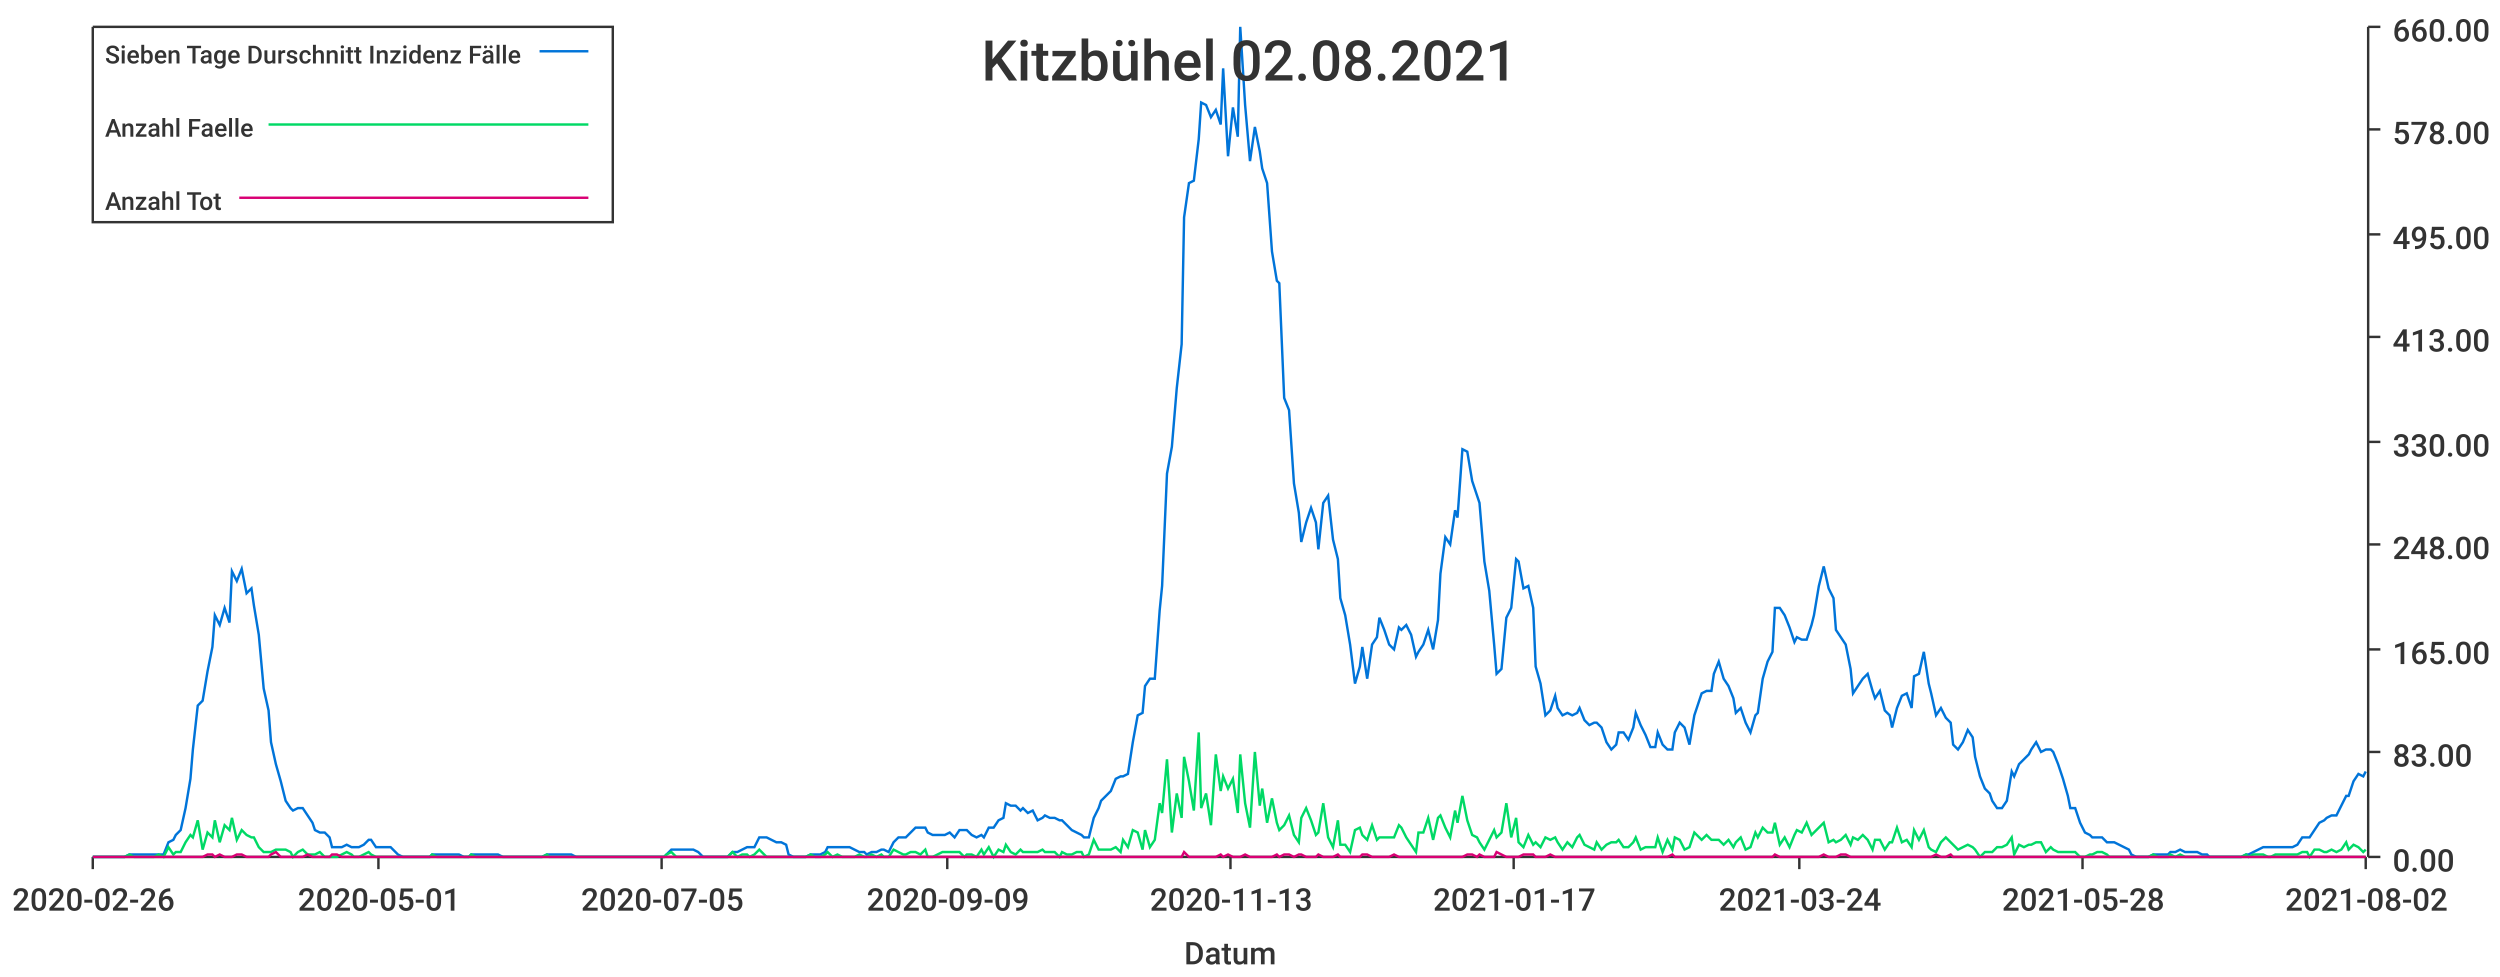
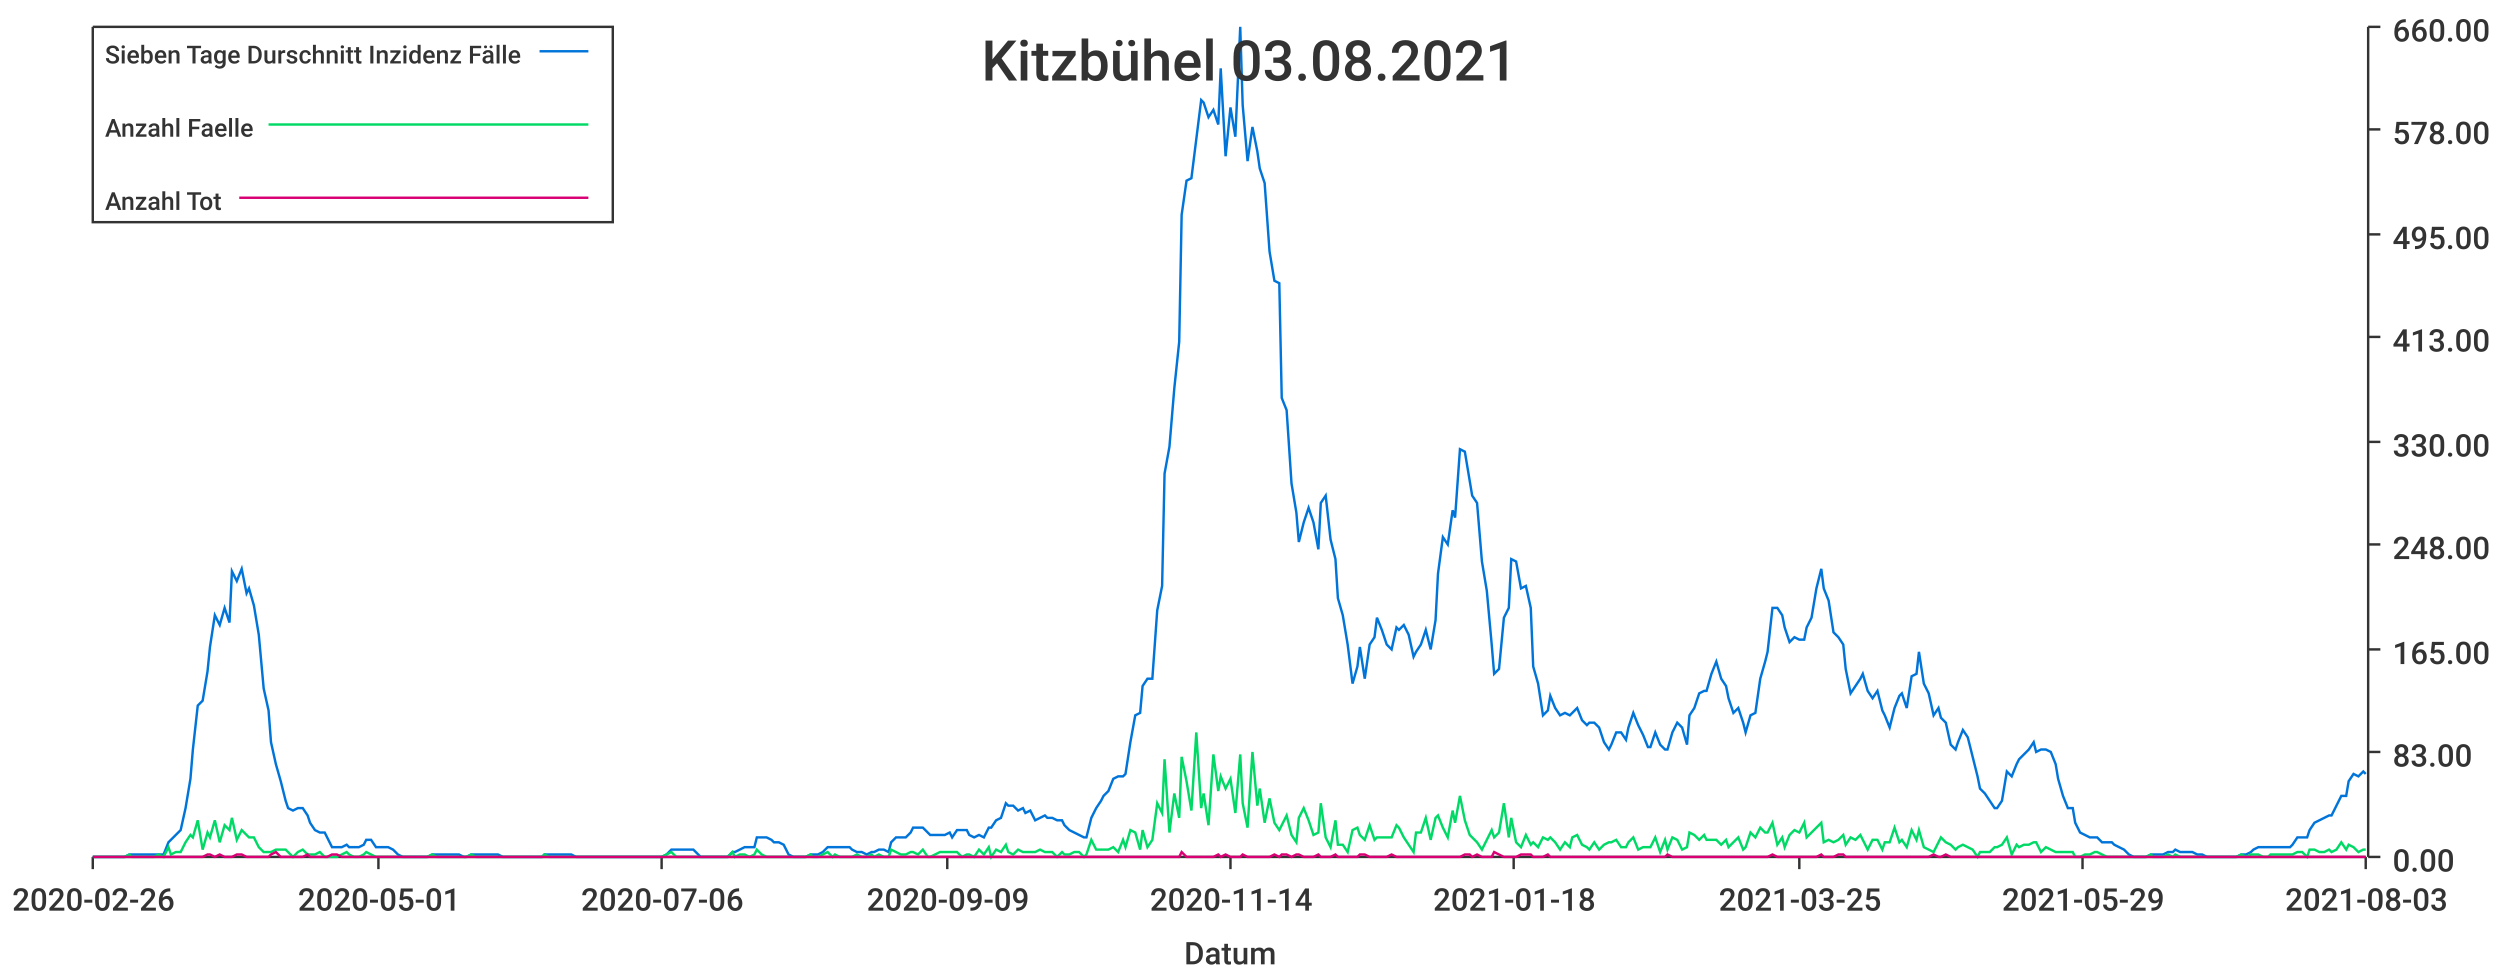
<svg xmlns="http://www.w3.org/2000/svg" width="1024" height="400">\n<path d="M 0 0 L 1024 0 L 1024 400 L 0 400 L 0 0" style="stroke-width:0;stroke:rgba(255,255,255,1.0);fill:rgba(255,255,255,1.0)" />
  <path d="M 38 11 L 969 11 L 969 351 L 38 351 L 38 11" style="stroke-width:0;stroke:rgba(255,255,255,1.0);fill:rgba(255,255,255,1.0)" />
  <path d="M 38 351 L 969 351" style="stroke-width:1;stroke:rgba(51,51,51,1.0);fill:none" />
  <path d="M 38 351 L 38 356" style="stroke-width:1;stroke:rgba(51,51,51,1.0);fill:none" />
  <text x="5" y="373" style="stroke-width:0;stroke:none;fill:rgba(51,51,51,1.0);font-size:12.8px;font-family:'Roboto Medium',sans-serif">2020-02-26</text>
  <path d="M 155 351 L 155 356" style="stroke-width:1;stroke:rgba(51,51,51,1.0);fill:none" />
  <text x="122" y="373" style="stroke-width:0;stroke:none;fill:rgba(51,51,51,1.0);font-size:12.8px;font-family:'Roboto Medium',sans-serif">2020-05-01</text>
  <path d="M 271 351 L 271 356" style="stroke-width:1;stroke:rgba(51,51,51,1.0);fill:none" />
-   <text x="238" y="373" style="stroke-width:0;stroke:none;fill:rgba(51,51,51,1.0);font-size:12.8px;font-family:'Roboto Medium',sans-serif">2020-07-05</text>
+   <text x="238" y="373" style="stroke-width:0;stroke:none;fill:rgba(51,51,51,1.0);font-size:12.8px;font-family:'Roboto Medium',sans-serif">2020-07-06</text>
  <path d="M 388 351 L 388 356" style="stroke-width:1;stroke:rgba(51,51,51,1.0);fill:none" />
  <text x="355" y="373" style="stroke-width:0;stroke:none;fill:rgba(51,51,51,1.0);font-size:12.8px;font-family:'Roboto Medium',sans-serif">2020-09-09</text>
  <path d="M 504 351 L 504 356" style="stroke-width:1;stroke:rgba(51,51,51,1.0);fill:none" />
-   <text x="471" y="373" style="stroke-width:0;stroke:none;fill:rgba(51,51,51,1.0);font-size:12.8px;font-family:'Roboto Medium',sans-serif">2020-11-13</text>
+   <text x="471" y="373" style="stroke-width:0;stroke:none;fill:rgba(51,51,51,1.0);font-size:12.8px;font-family:'Roboto Medium',sans-serif">2020-11-14</text>
  <path d="M 620 351 L 620 356" style="stroke-width:1;stroke:rgba(51,51,51,1.0);fill:none" />
-   <text x="587" y="373" style="stroke-width:0;stroke:none;fill:rgba(51,51,51,1.0);font-size:12.8px;font-family:'Roboto Medium',sans-serif">2021-01-17</text>
+   <text x="587" y="373" style="stroke-width:0;stroke:none;fill:rgba(51,51,51,1.0);font-size:12.8px;font-family:'Roboto Medium',sans-serif">2021-01-18</text>
  <path d="M 737 351 L 737 356" style="stroke-width:1;stroke:rgba(51,51,51,1.0);fill:none" />
-   <text x="704" y="373" style="stroke-width:0;stroke:none;fill:rgba(51,51,51,1.0);font-size:12.8px;font-family:'Roboto Medium',sans-serif">2021-03-24</text>
+   <text x="704" y="373" style="stroke-width:0;stroke:none;fill:rgba(51,51,51,1.0);font-size:12.8px;font-family:'Roboto Medium',sans-serif">2021-03-25</text>
  <path d="M 853 351 L 853 356" style="stroke-width:1;stroke:rgba(51,51,51,1.0);fill:none" />
-   <text x="820" y="373" style="stroke-width:0;stroke:none;fill:rgba(51,51,51,1.0);font-size:12.8px;font-family:'Roboto Medium',sans-serif">2021-05-28</text>
+   <text x="820" y="373" style="stroke-width:0;stroke:none;fill:rgba(51,51,51,1.0);font-size:12.8px;font-family:'Roboto Medium',sans-serif">2021-05-29</text>
  <path d="M 969 351 L 969 356" style="stroke-width:1;stroke:rgba(51,51,51,1.0);fill:none" />
-   <text x="936" y="373" style="stroke-width:0;stroke:none;fill:rgba(51,51,51,1.0);font-size:12.8px;font-family:'Roboto Medium',sans-serif">2021-08-02</text>
+   <text x="936" y="373" style="stroke-width:0;stroke:none;fill:rgba(51,51,51,1.0);font-size:12.8px;font-family:'Roboto Medium',sans-serif">2021-08-03</text>
  <text x="485" y="395" style="stroke-width:0;stroke:none;fill:rgba(51,51,51,1.0);font-size:12.8px;font-family:'Roboto Medium',sans-serif">Datum</text>
  <path d="M 970 351 L 970 11" style="stroke-width:1;stroke:rgba(51,51,51,1.0);fill:none" />
  <path d="M 970 351 L 975 351" style="stroke-width:1;stroke:rgba(51,51,51,1.0);fill:none" />
  <text x="980" y="357" style="stroke-width:0;stroke:none;fill:rgba(51,51,51,1.0);font-size:12.8px;font-family:'Roboto Medium',sans-serif">0.00</text>
  <path d="M 970 308 L 975 308" style="stroke-width:1;stroke:rgba(51,51,51,1.0);fill:none" />
  <text x="980" y="314" style="stroke-width:0;stroke:none;fill:rgba(51,51,51,1.0);font-size:12.8px;font-family:'Roboto Medium',sans-serif">83.00</text>
  <path d="M 970 266 L 975 266" style="stroke-width:1;stroke:rgba(51,51,51,1.0);fill:none" />
  <text x="980" y="272" style="stroke-width:0;stroke:none;fill:rgba(51,51,51,1.0);font-size:12.8px;font-family:'Roboto Medium',sans-serif">165.00</text>
  <path d="M 970 223 L 975 223" style="stroke-width:1;stroke:rgba(51,51,51,1.0);fill:none" />
  <text x="980" y="229" style="stroke-width:0;stroke:none;fill:rgba(51,51,51,1.0);font-size:12.8px;font-family:'Roboto Medium',sans-serif">248.00</text>
  <path d="M 970 181 L 975 181" style="stroke-width:1;stroke:rgba(51,51,51,1.0);fill:none" />
  <text x="980" y="187" style="stroke-width:0;stroke:none;fill:rgba(51,51,51,1.0);font-size:12.8px;font-family:'Roboto Medium',sans-serif">330.00</text>
  <path d="M 970 138 L 975 138" style="stroke-width:1;stroke:rgba(51,51,51,1.0);fill:none" />
  <text x="980" y="144" style="stroke-width:0;stroke:none;fill:rgba(51,51,51,1.0);font-size:12.8px;font-family:'Roboto Medium',sans-serif">413.00</text>
  <path d="M 970 96 L 975 96" style="stroke-width:1;stroke:rgba(51,51,51,1.0);fill:none" />
  <text x="980" y="102" style="stroke-width:0;stroke:none;fill:rgba(51,51,51,1.0);font-size:12.8px;font-family:'Roboto Medium',sans-serif">495.00</text>
  <path d="M 970 53 L 975 53" style="stroke-width:1;stroke:rgba(51,51,51,1.0);fill:none" />
  <text x="980" y="59" style="stroke-width:0;stroke:none;fill:rgba(51,51,51,1.0);font-size:12.8px;font-family:'Roboto Medium',sans-serif">578.00</text>
  <path d="M 970 11 L 975 11" style="stroke-width:1;stroke:rgba(51,51,51,1.0);fill:none" />
  <text x="980" y="17" style="stroke-width:0;stroke:none;fill:rgba(51,51,51,1.0);font-size:12.8px;font-family:'Roboto Medium',sans-serif">660.00</text>
-   <path d="M 38 351 L 40 351 L 42 351 L 44 351 L 46 351 L 47 351 L 49 351 L 51 351 L 53 350 L 55 350 L 56 350 L 58 350 L 60 350 L 62 350 L 63 350 L 65 350 L 67 350 L 69 345 L 71 344 L 72 342 L 74 340 L 76 331 L 78 319 L 79 307 L 81 289 L 83 287 L 85 275 L 87 265 L 88 252 L 90 256 L 92 249 L 94 255 L 95 234 L 97 238 L 99 233 L 101 243 L 103 241 L 104 248 L 106 260 L 108 282 L 110 291 L 111 304 L 113 313 L 115 320 L 117 328 L 119 331 L 120 332 L 122 331 L 124 331 L 126 334 L 128 337 L 129 340 L 131 341 L 133 341 L 135 343 L 136 347 L 138 347 L 140 347 L 142 346 L 144 347 L 145 347 L 147 347 L 149 346 L 151 344 L 152 344 L 154 347 L 156 347 L 158 347 L 160 347 L 161 348 L 163 350 L 165 351 L 167 351 L 168 351 L 170 351 L 172 351 L 174 351 L 176 351 L 177 350 L 179 350 L 181 350 L 183 350 L 184 350 L 186 350 L 188 350 L 190 351 L 192 351 L 193 350 L 195 350 L 197 350 L 199 350 L 200 350 L 202 350 L 204 350 L 206 351 L 208 351 L 209 351 L 211 351 L 213 351 L 215 351 L 217 351 L 218 351 L 220 351 L 222 351 L 224 350 L 225 350 L 227 350 L 229 350 L 231 350 L 233 350 L 234 350 L 236 351 L 238 351 L 240 351 L 241 351 L 243 351 L 245 351 L 247 351 L 249 351 L 250 351 L 252 351 L 254 351 L 256 351 L 257 351 L 259 351 L 261 351 L 263 351 L 265 351 L 266 351 L 268 351 L 270 351 L 272 351 L 273 350 L 275 348 L 277 348 L 279 348 L 281 348 L 282 348 L 284 348 L 286 349 L 288 351 L 289 351 L 291 351 L 293 351 L 295 351 L 297 351 L 298 351 L 300 349 L 302 349 L 304 348 L 306 347 L 307 347 L 309 347 L 311 343 L 313 343 L 314 343 L 316 344 L 318 345 L 320 345 L 322 346 L 323 350 L 325 351 L 327 351 L 329 351 L 330 351 L 332 350 L 334 350 L 336 350 L 338 349 L 339 347 L 341 347 L 343 347 L 345 347 L 346 347 L 348 347 L 350 348 L 352 349 L 354 349 L 355 350 L 357 349 L 359 349 L 361 348 L 362 348 L 364 349 L 366 345 L 368 343 L 370 343 L 371 343 L 373 341 L 375 339 L 377 339 L 379 339 L 380 341 L 382 342 L 384 342 L 386 342 L 387 342 L 389 341 L 391 343 L 393 340 L 395 340 L 396 340 L 398 342 L 400 343 L 402 342 L 403 343 L 405 339 L 407 339 L 409 336 L 411 335 L 412 329 L 414 330 L 416 330 L 418 332 L 419 331 L 421 333 L 423 332 L 425 336 L 427 335 L 428 334 L 430 335 L 432 335 L 434 336 L 435 336 L 437 338 L 439 340 L 441 341 L 443 342 L 444 343 L 446 343 L 448 335 L 450 331 L 451 328 L 453 326 L 455 324 L 457 319 L 459 318 L 460 318 L 462 317 L 464 304 L 466 293 L 468 292 L 469 281 L 471 278 L 473 278 L 475 250 L 476 240 L 478 194 L 480 183 L 482 159 L 484 141 L 485 89 L 487 75 L 489 74 L 491 57 L 492 42 L 494 43 L 496 48 L 498 45 L 500 51 L 501 28 L 503 64 L 505 44 L 507 56 L 508 11 L 510 43 L 512 66 L 514 52 L 516 62 L 517 69 L 519 75 L 521 103 L 523 115 L 524 116 L 526 163 L 528 168 L 530 198 L 532 210 L 533 222 L 535 214 L 537 208 L 539 214 L 540 225 L 542 206 L 544 203 L 546 221 L 548 229 L 549 245 L 551 252 L 553 264 L 555 280 L 557 273 L 558 265 L 560 278 L 562 264 L 564 261 L 565 253 L 567 258 L 569 264 L 571 266 L 573 257 L 574 258 L 576 256 L 578 260 L 580 269 L 581 267 L 583 264 L 585 258 L 587 266 L 589 254 L 590 235 L 592 220 L 594 223 L 596 209 L 597 212 L 599 184 L 601 185 L 603 197 L 605 203 L 606 206 L 608 230 L 610 242 L 612 264 L 613 276 L 615 274 L 617 253 L 619 249 L 621 229 L 622 230 L 624 241 L 626 240 L 628 249 L 629 273 L 631 280 L 633 293 L 635 291 L 637 285 L 638 290 L 640 293 L 642 292 L 644 293 L 646 292 L 647 290 L 649 295 L 651 297 L 653 296 L 654 296 L 656 298 L 658 304 L 660 307 L 662 305 L 663 300 L 665 300 L 667 303 L 669 298 L 670 292 L 672 297 L 674 301 L 676 306 L 678 306 L 679 300 L 681 305 L 683 307 L 685 307 L 686 300 L 688 296 L 690 298 L 692 305 L 694 293 L 695 290 L 697 284 L 699 283 L 701 283 L 702 276 L 704 271 L 706 278 L 708 281 L 710 286 L 711 292 L 713 290 L 715 296 L 717 300 L 719 293 L 720 292 L 722 278 L 724 271 L 726 267 L 727 249 L 729 249 L 731 252 L 733 257 L 735 263 L 736 261 L 738 262 L 740 262 L 742 256 L 743 252 L 745 240 L 747 232 L 749 241 L 751 245 L 752 258 L 754 261 L 756 264 L 758 274 L 759 284 L 761 281 L 763 278 L 765 276 L 767 283 L 768 286 L 770 283 L 772 291 L 774 293 L 775 298 L 777 290 L 779 285 L 781 284 L 783 290 L 784 277 L 786 276 L 788 267 L 790 280 L 791 284 L 793 293 L 795 290 L 797 294 L 799 296 L 800 305 L 802 307 L 804 304 L 806 299 L 808 302 L 809 310 L 811 318 L 813 323 L 815 325 L 816 328 L 818 331 L 820 331 L 822 328 L 824 316 L 825 318 L 827 313 L 829 311 L 831 309 L 832 307 L 834 304 L 836 308 L 838 307 L 840 307 L 841 308 L 843 313 L 845 319 L 847 326 L 848 331 L 850 331 L 852 337 L 854 341 L 856 342 L 857 343 L 859 343 L 861 343 L 863 345 L 864 345 L 866 345 L 868 346 L 870 347 L 872 348 L 873 350 L 875 351 L 877 351 L 879 351 L 880 351 L 882 350 L 884 350 L 886 350 L 888 350 L 889 349 L 891 349 L 893 348 L 895 349 L 897 349 L 898 349 L 900 349 L 902 350 L 904 350 L 905 351 L 907 351 L 909 351 L 911 351 L 913 351 L 914 351 L 916 351 L 918 351 L 920 350 L 921 350 L 923 349 L 925 348 L 927 347 L 929 347 L 930 347 L 932 347 L 934 347 L 936 347 L 937 347 L 939 347 L 941 346 L 943 343 L 945 343 L 946 343 L 948 340 L 950 337 L 952 336 L 953 335 L 955 334 L 957 334 L 959 330 L 961 326 L 962 326 L 964 320 L 966 317 L 968 318 L 969 316" style="stroke-width:1;stroke:rgba(0,116,217,1.0);fill:none" />
-   <path d="M 38 351 L 40 351 L 42 351 L 44 351 L 46 351 L 47 351 L 49 351 L 51 351 L 53 350 L 55 351 L 56 351 L 58 351 L 60 351 L 62 351 L 63 351 L 65 350 L 67 351 L 69 347 L 71 350 L 72 349 L 74 349 L 76 345 L 78 342 L 79 343 L 81 336 L 83 348 L 85 341 L 87 343 L 88 336 L 90 345 L 92 338 L 94 340 L 95 335 L 97 344 L 99 340 L 101 342 L 103 343 L 104 343 L 106 347 L 108 349 L 110 349 L 111 349 L 113 348 L 115 348 L 117 348 L 119 349 L 120 351 L 122 349 L 124 348 L 126 350 L 128 350 L 129 350 L 131 349 L 133 351 L 135 351 L 136 351 L 138 351 L 140 350 L 142 349 L 144 350 L 145 351 L 147 351 L 149 350 L 151 349 L 152 350 L 154 351 L 156 351 L 158 351 L 160 351 L 161 351 L 163 351 L 165 351 L 167 351 L 168 351 L 170 351 L 172 351 L 174 351 L 176 351 L 177 350 L 179 351 L 181 351 L 183 351 L 184 351 L 186 351 L 188 351 L 190 351 L 192 351 L 193 350 L 195 351 L 197 351 L 199 351 L 200 351 L 202 351 L 204 351 L 206 351 L 208 351 L 209 351 L 211 351 L 213 351 L 215 351 L 217 351 L 218 351 L 220 351 L 222 351 L 224 350 L 225 351 L 227 351 L 229 351 L 231 351 L 233 351 L 234 351 L 236 351 L 238 351 L 240 351 L 241 351 L 243 351 L 245 351 L 247 351 L 249 351 L 250 351 L 252 351 L 254 351 L 256 351 L 257 351 L 259 351 L 261 351 L 263 351 L 265 351 L 266 351 L 268 351 L 270 351 L 272 351 L 273 350 L 275 349 L 277 351 L 279 351 L 281 351 L 282 351 L 284 351 L 286 351 L 288 351 L 289 351 L 291 351 L 293 351 L 295 351 L 297 351 L 298 351 L 300 349 L 302 351 L 304 350 L 306 350 L 307 351 L 309 350 L 311 348 L 313 350 L 314 351 L 316 351 L 318 351 L 320 351 L 322 351 L 323 351 L 325 351 L 327 351 L 329 351 L 330 351 L 332 350 L 334 351 L 336 351 L 338 350 L 339 349 L 341 351 L 343 350 L 345 351 L 346 351 L 348 351 L 350 351 L 352 350 L 354 351 L 355 351 L 357 350 L 359 351 L 361 350 L 362 351 L 364 351 L 366 348 L 368 349 L 370 350 L 371 350 L 373 349 L 375 349 L 377 350 L 379 348 L 380 351 L 382 351 L 384 350 L 386 349 L 387 349 L 389 349 L 391 349 L 393 349 L 395 351 L 396 350 L 398 350 L 400 351 L 402 348 L 403 350 L 405 347 L 407 351 L 409 348 L 411 349 L 412 346 L 414 349 L 416 350 L 418 348 L 419 349 L 421 349 L 423 349 L 425 349 L 427 348 L 428 349 L 430 349 L 432 349 L 434 351 L 435 349 L 437 350 L 439 350 L 441 349 L 443 349 L 444 351 L 446 350 L 448 344 L 450 348 L 451 348 L 453 348 L 455 348 L 457 347 L 459 349 L 460 344 L 462 347 L 464 340 L 466 341 L 468 348 L 469 340 L 471 347 L 473 344 L 475 329 L 476 333 L 478 311 L 480 341 L 482 325 L 484 335 L 485 310 L 487 320 L 489 332 L 491 300 L 492 331 L 494 325 L 496 338 L 498 309 L 500 324 L 501 318 L 503 323 L 505 319 L 507 333 L 508 309 L 510 329 L 512 339 L 514 308 L 516 330 L 517 323 L 519 337 L 521 327 L 523 337 L 524 340 L 526 338 L 528 334 L 530 342 L 532 345 L 533 335 L 535 331 L 537 336 L 539 342 L 540 341 L 542 329 L 544 343 L 546 347 L 548 336 L 549 346 L 551 346 L 553 349 L 555 340 L 557 339 L 558 342 L 560 344 L 562 338 L 564 344 L 565 343 L 567 343 L 569 343 L 571 343 L 573 338 L 574 339 L 576 343 L 578 346 L 580 349 L 581 341 L 583 341 L 585 335 L 587 344 L 589 335 L 590 334 L 592 339 L 594 343 L 596 332 L 597 337 L 599 326 L 601 336 L 603 342 L 605 343 L 606 345 L 608 348 L 610 344 L 612 340 L 613 343 L 615 341 L 617 329 L 619 343 L 621 335 L 622 345 L 624 347 L 626 342 L 628 346 L 629 345 L 631 347 L 633 343 L 635 344 L 637 343 L 638 345 L 640 348 L 642 345 L 644 347 L 646 343 L 647 342 L 649 346 L 651 347 L 653 348 L 654 345 L 656 348 L 658 346 L 660 345 L 662 345 L 663 344 L 665 347 L 667 347 L 669 345 L 670 343 L 672 348 L 674 347 L 676 347 L 678 347 L 679 343 L 681 349 L 683 344 L 685 348 L 686 343 L 688 344 L 690 348 L 692 347 L 694 341 L 695 342 L 697 344 L 699 342 L 701 344 L 702 344 L 704 344 L 706 346 L 708 344 L 710 347 L 711 345 L 713 343 L 715 348 L 717 347 L 719 341 L 720 343 L 722 339 L 724 341 L 726 341 L 727 337 L 729 346 L 731 343 L 733 347 L 735 342 L 736 340 L 738 341 L 740 337 L 742 342 L 743 341 L 745 339 L 747 337 L 749 345 L 751 344 L 752 345 L 754 344 L 756 342 L 758 346 L 759 343 L 761 344 L 763 342 L 765 344 L 767 348 L 768 344 L 770 344 L 772 348 L 774 345 L 775 345 L 777 339 L 779 345 L 781 344 L 783 347 L 784 340 L 786 344 L 788 340 L 790 347 L 791 348 L 793 349 L 795 345 L 797 343 L 799 345 L 800 346 L 802 348 L 804 347 L 806 346 L 808 347 L 809 348 L 811 351 L 813 349 L 815 349 L 816 349 L 818 347 L 820 347 L 822 346 L 824 343 L 825 350 L 827 346 L 829 347 L 831 346 L 832 346 L 834 345 L 836 345 L 838 349 L 840 347 L 841 348 L 843 349 L 845 349 L 847 349 L 848 349 L 850 349 L 852 351 L 854 351 L 856 350 L 857 350 L 859 349 L 861 349 L 863 350 L 864 351 L 866 351 L 868 351 L 870 351 L 872 351 L 873 351 L 875 351 L 877 351 L 879 351 L 880 351 L 882 350 L 884 351 L 886 351 L 888 351 L 889 350 L 891 351 L 893 350 L 895 351 L 897 351 L 898 351 L 900 351 L 902 351 L 904 351 L 905 351 L 907 351 L 909 351 L 911 351 L 913 351 L 914 351 L 916 351 L 918 351 L 920 350 L 921 351 L 923 350 L 925 350 L 927 350 L 929 351 L 930 351 L 932 350 L 934 350 L 936 350 L 937 350 L 939 350 L 941 350 L 943 349 L 945 349 L 946 351 L 948 348 L 950 348 L 952 349 L 953 349 L 955 348 L 957 349 L 959 348 L 961 345 L 962 348 L 964 346 L 966 347 L 968 349 L 969 348" style="stroke-width:1;stroke:rgba(0,217,101,1.0);fill:none" />
-   <path d="M 38 351 L 40 351 L 42 351 L 44 351 L 46 351 L 47 351 L 49 351 L 51 351 L 53 351 L 55 351 L 56 351 L 58 351 L 60 351 L 62 351 L 63 351 L 65 351 L 67 351 L 69 351 L 71 351 L 72 351 L 74 351 L 76 351 L 78 351 L 79 351 L 81 351 L 83 351 L 85 350 L 87 350 L 88 351 L 90 350 L 92 351 L 94 351 L 95 351 L 97 350 L 99 350 L 101 351 L 103 351 L 104 351 L 106 351 L 108 351 L 110 351 L 111 350 L 113 349 L 115 351 L 117 351 L 119 351 L 120 351 L 122 351 L 124 351 L 126 350 L 128 351 L 129 351 L 131 351 L 133 351 L 135 351 L 136 350 L 138 350 L 140 351 L 142 351 L 144 351 L 145 351 L 147 351 L 149 351 L 151 351 L 152 351 L 154 351 L 156 351 L 158 351 L 160 351 L 161 351 L 163 351 L 165 351 L 167 351 L 168 351 L 170 351 L 172 351 L 174 351 L 176 351 L 177 351 L 179 351 L 181 351 L 183 351 L 184 351 L 186 351 L 188 351 L 190 351 L 192 351 L 193 351 L 195 351 L 197 351 L 199 351 L 200 351 L 202 351 L 204 351 L 206 351 L 208 351 L 209 351 L 211 351 L 213 351 L 215 351 L 217 351 L 218 351 L 220 351 L 222 351 L 224 351 L 225 351 L 227 351 L 229 351 L 231 351 L 233 351 L 234 351 L 236 351 L 238 351 L 240 351 L 241 351 L 243 351 L 245 351 L 247 351 L 249 351 L 250 351 L 252 351 L 254 351 L 256 351 L 257 351 L 259 351 L 261 351 L 263 351 L 265 351 L 266 351 L 268 351 L 270 351 L 272 351 L 273 351 L 275 351 L 277 351 L 279 351 L 281 351 L 282 351 L 284 351 L 286 351 L 288 351 L 289 351 L 291 351 L 293 351 L 295 351 L 297 351 L 298 351 L 300 351 L 302 351 L 304 351 L 306 351 L 307 351 L 309 351 L 311 351 L 313 351 L 314 351 L 316 351 L 318 351 L 320 351 L 322 351 L 323 351 L 325 351 L 327 351 L 329 351 L 330 351 L 332 351 L 334 351 L 336 351 L 338 351 L 339 351 L 341 351 L 343 351 L 345 351 L 346 351 L 348 351 L 350 351 L 352 351 L 354 351 L 355 351 L 357 351 L 359 351 L 361 351 L 362 351 L 364 351 L 366 351 L 368 351 L 370 351 L 371 351 L 373 351 L 375 351 L 377 351 L 379 351 L 380 351 L 382 351 L 384 351 L 386 351 L 387 351 L 389 351 L 391 351 L 393 351 L 395 351 L 396 351 L 398 351 L 400 351 L 402 351 L 403 351 L 405 351 L 407 351 L 409 351 L 411 351 L 412 351 L 414 351 L 416 351 L 418 351 L 419 351 L 421 351 L 423 351 L 425 351 L 427 351 L 428 351 L 430 351 L 432 351 L 434 351 L 435 351 L 437 351 L 439 351 L 441 351 L 443 351 L 444 351 L 446 351 L 448 351 L 450 351 L 451 351 L 453 351 L 455 351 L 457 351 L 459 351 L 460 351 L 462 351 L 464 351 L 466 351 L 468 351 L 469 351 L 471 351 L 473 351 L 475 351 L 476 351 L 478 351 L 480 351 L 482 351 L 484 351 L 485 349 L 487 351 L 489 351 L 491 351 L 492 351 L 494 351 L 496 351 L 498 351 L 500 350 L 501 351 L 503 350 L 505 351 L 507 351 L 508 351 L 510 350 L 512 351 L 514 351 L 516 351 L 517 351 L 519 351 L 521 351 L 523 350 L 524 351 L 526 350 L 528 350 L 530 351 L 532 350 L 533 350 L 535 351 L 537 351 L 539 351 L 540 350 L 542 351 L 544 351 L 546 351 L 548 350 L 549 351 L 551 351 L 553 351 L 555 351 L 557 351 L 558 350 L 560 350 L 562 351 L 564 351 L 565 351 L 567 351 L 569 351 L 571 350 L 573 351 L 574 351 L 576 351 L 578 351 L 580 351 L 581 351 L 583 351 L 585 351 L 587 351 L 589 351 L 590 351 L 592 351 L 594 351 L 596 351 L 597 351 L 599 351 L 601 350 L 603 350 L 605 351 L 606 350 L 608 351 L 610 351 L 612 351 L 613 349 L 615 350 L 617 351 L 619 351 L 621 351 L 622 351 L 624 350 L 626 350 L 628 350 L 629 351 L 631 351 L 633 351 L 635 350 L 637 351 L 638 351 L 640 351 L 642 351 L 644 351 L 646 351 L 647 351 L 649 351 L 651 351 L 653 351 L 654 351 L 656 351 L 658 351 L 660 351 L 662 351 L 663 351 L 665 351 L 667 351 L 669 351 L 670 351 L 672 351 L 674 351 L 676 351 L 678 351 L 679 351 L 681 351 L 683 351 L 685 350 L 686 351 L 688 351 L 690 351 L 692 351 L 694 351 L 695 351 L 697 351 L 699 351 L 701 351 L 702 351 L 704 351 L 706 351 L 708 351 L 710 351 L 711 351 L 713 351 L 715 351 L 717 351 L 719 351 L 720 351 L 722 351 L 724 351 L 726 351 L 727 350 L 729 351 L 731 351 L 733 351 L 735 351 L 736 351 L 738 351 L 740 351 L 742 351 L 743 351 L 745 351 L 747 350 L 749 351 L 751 351 L 752 351 L 754 350 L 756 350 L 758 351 L 759 351 L 761 351 L 763 351 L 765 351 L 767 351 L 768 351 L 770 351 L 772 351 L 774 351 L 775 351 L 777 351 L 779 351 L 781 351 L 783 351 L 784 351 L 786 351 L 788 351 L 790 351 L 791 351 L 793 350 L 795 351 L 797 351 L 799 350 L 800 351 L 802 351 L 804 351 L 806 351 L 808 351 L 809 351 L 811 351 L 813 351 L 815 351 L 816 351 L 818 351 L 820 351 L 822 351 L 824 351 L 825 351 L 827 351 L 829 351 L 831 351 L 832 351 L 834 351 L 836 351 L 838 351 L 840 351 L 841 351 L 843 351 L 845 351 L 847 351 L 848 351 L 850 351 L 852 351 L 854 351 L 856 351 L 857 351 L 859 351 L 861 351 L 863 351 L 864 351 L 866 351 L 868 351 L 870 351 L 872 351 L 873 351 L 875 351 L 877 351 L 879 351 L 880 351 L 882 351 L 884 351 L 886 351 L 888 351 L 889 351 L 891 351 L 893 351 L 895 351 L 897 351 L 898 351 L 900 351 L 902 351 L 904 351 L 905 351 L 907 351 L 909 351 L 911 351 L 913 351 L 914 351 L 916 351 L 918 351 L 920 351 L 921 351 L 923 351 L 925 351 L 927 351 L 929 351 L 930 351 L 932 351 L 934 351 L 936 351 L 937 351 L 939 351 L 941 351 L 943 351 L 945 351 L 946 351 L 948 351 L 950 351 L 952 351 L 953 351 L 955 351 L 957 351 L 959 351 L 961 351 L 962 351 L 964 351 L 966 351 L 968 351 L 969 351" style="stroke-width:1;stroke:rgba(217,0,116,1.0);fill:none" />
-   <text x="402" y="33" style="stroke-width:0;stroke:none;fill:rgba(51,51,51,1.0);font-size:23.0px;font-family:'Roboto Medium',sans-serif">Kitzbühel 02.08.2021</text>
+   <path d="M 38 351 L 40 351 L 42 351 L 44 351 L 46 351 L 47 351 L 49 351 L 51 351 L 53 350 L 54 350 L 56 350 L 58 350 L 60 350 L 62 350 L 63 350 L 65 350 L 67 350 L 69 345 L 70 344 L 72 342 L 74 340 L 76 331 L 78 319 L 79 307 L 81 289 L 83 287 L 85 275 L 86 265 L 88 252 L 90 256 L 92 249 L 94 255 L 95 234 L 97 238 L 99 233 L 101 243 L 102 241 L 104 248 L 106 260 L 108 282 L 110 291 L 111 304 L 113 313 L 115 320 L 117 328 L 118 331 L 120 332 L 122 331 L 124 331 L 126 334 L 127 337 L 129 340 L 131 341 L 133 341 L 134 343 L 136 347 L 138 347 L 140 347 L 142 346 L 143 347 L 145 347 L 147 347 L 149 346 L 150 344 L 152 344 L 154 347 L 156 347 L 158 347 L 159 347 L 161 348 L 163 350 L 165 351 L 166 351 L 168 351 L 170 351 L 172 351 L 174 351 L 175 351 L 177 350 L 179 350 L 181 350 L 182 350 L 184 350 L 186 350 L 188 350 L 190 351 L 191 351 L 193 350 L 195 350 L 197 350 L 198 350 L 200 350 L 202 350 L 204 350 L 206 351 L 207 351 L 209 351 L 211 351 L 213 351 L 214 351 L 216 351 L 218 351 L 220 351 L 222 351 L 223 350 L 225 350 L 227 350 L 229 350 L 230 350 L 232 350 L 234 350 L 236 351 L 237 351 L 239 351 L 241 351 L 243 351 L 245 351 L 246 351 L 248 351 L 250 351 L 252 351 L 253 351 L 255 351 L 257 351 L 259 351 L 261 351 L 262 351 L 264 351 L 266 351 L 268 351 L 269 351 L 271 351 L 273 350 L 275 348 L 277 348 L 278 348 L 280 348 L 282 348 L 284 348 L 285 349 L 287 351 L 289 351 L 291 351 L 293 351 L 294 351 L 296 351 L 298 351 L 300 349 L 301 349 L 303 348 L 305 347 L 307 347 L 309 347 L 310 343 L 312 343 L 314 343 L 316 344 L 317 345 L 319 345 L 321 346 L 323 350 L 325 351 L 326 351 L 328 351 L 330 351 L 332 350 L 333 350 L 335 350 L 337 349 L 339 347 L 341 347 L 342 347 L 344 347 L 346 347 L 348 347 L 349 348 L 351 349 L 353 349 L 355 350 L 357 349 L 358 349 L 360 348 L 362 348 L 364 349 L 365 345 L 367 343 L 369 343 L 371 343 L 373 341 L 374 339 L 376 339 L 378 339 L 380 341 L 381 342 L 383 342 L 385 342 L 387 342 L 389 341 L 390 343 L 392 340 L 394 340 L 396 340 L 397 342 L 399 343 L 401 342 L 403 343 L 405 339 L 406 339 L 408 336 L 410 335 L 412 329 L 413 330 L 415 330 L 417 332 L 419 331 L 420 333 L 422 332 L 424 336 L 426 335 L 428 334 L 429 335 L 431 335 L 433 336 L 435 336 L 436 338 L 438 340 L 440 341 L 442 342 L 444 343 L 445 343 L 447 335 L 449 331 L 451 328 L 452 326 L 454 324 L 456 319 L 458 318 L 460 318 L 461 317 L 463 304 L 465 293 L 467 292 L 468 281 L 470 278 L 472 278 L 474 250 L 476 240 L 477 194 L 479 183 L 481 159 L 483 140 L 484 88 L 486 74 L 488 73 L 490 57 L 492 41 L 493 42 L 495 48 L 497 45 L 499 51 L 500 28 L 502 64 L 504 44 L 506 56 L 508 11 L 509 43 L 511 66 L 513 52 L 515 62 L 516 69 L 518 75 L 520 103 L 522 115 L 524 116 L 525 163 L 527 168 L 529 198 L 531 210 L 532 222 L 534 214 L 536 208 L 538 214 L 540 225 L 541 206 L 543 203 L 545 221 L 547 229 L 548 245 L 550 252 L 552 264 L 554 280 L 556 273 L 557 265 L 559 278 L 561 264 L 563 261 L 564 253 L 566 258 L 568 264 L 570 266 L 572 257 L 573 258 L 575 256 L 577 260 L 579 269 L 580 267 L 582 264 L 584 258 L 586 266 L 588 254 L 589 235 L 591 220 L 593 223 L 595 209 L 596 212 L 598 184 L 600 185 L 602 197 L 603 203 L 605 206 L 607 230 L 609 242 L 611 264 L 612 276 L 614 274 L 616 253 L 618 249 L 619 229 L 621 230 L 623 241 L 625 240 L 627 249 L 628 273 L 630 280 L 632 293 L 634 291 L 635 285 L 637 290 L 639 293 L 641 292 L 643 293 L 644 292 L 646 290 L 648 295 L 650 297 L 651 296 L 653 296 L 655 298 L 657 304 L 659 307 L 660 305 L 662 300 L 664 300 L 666 303 L 667 298 L 669 292 L 671 297 L 673 301 L 675 306 L 676 306 L 678 300 L 680 305 L 682 307 L 683 307 L 685 300 L 687 296 L 689 298 L 691 305 L 692 293 L 694 290 L 696 284 L 698 283 L 699 283 L 701 276 L 703 271 L 705 278 L 707 281 L 708 286 L 710 292 L 712 290 L 714 296 L 715 300 L 717 293 L 719 292 L 721 278 L 723 271 L 724 267 L 726 249 L 728 249 L 730 252 L 731 257 L 733 263 L 735 261 L 737 262 L 739 262 L 740 257 L 742 253 L 744 241 L 746 233 L 747 241 L 749 246 L 751 259 L 753 261 L 755 264 L 756 274 L 758 284 L 760 281 L 762 278 L 763 276 L 765 283 L 767 286 L 769 283 L 771 291 L 772 293 L 774 298 L 776 290 L 778 285 L 779 284 L 781 290 L 783 277 L 785 276 L 786 267 L 788 280 L 790 284 L 792 293 L 794 290 L 795 294 L 797 296 L 799 305 L 801 307 L 802 304 L 804 299 L 806 302 L 808 310 L 810 318 L 811 323 L 813 325 L 815 328 L 817 331 L 818 331 L 820 328 L 822 316 L 824 318 L 826 313 L 827 311 L 829 309 L 831 307 L 833 304 L 834 308 L 836 307 L 838 307 L 840 308 L 842 313 L 843 319 L 845 326 L 847 331 L 849 331 L 850 337 L 852 341 L 854 342 L 856 343 L 858 343 L 859 343 L 861 345 L 863 345 L 865 345 L 866 346 L 868 347 L 870 348 L 872 350 L 874 351 L 875 351 L 877 351 L 879 351 L 881 350 L 882 350 L 884 350 L 886 350 L 888 349 L 890 349 L 891 348 L 893 349 L 895 349 L 897 349 L 898 349 L 900 350 L 902 350 L 904 351 L 906 351 L 907 351 L 909 351 L 911 351 L 913 351 L 914 351 L 916 351 L 918 350 L 920 350 L 922 349 L 923 348 L 925 347 L 927 347 L 929 347 L 930 347 L 932 347 L 934 347 L 936 347 L 938 347 L 939 346 L 941 343 L 943 343 L 945 343 L 946 340 L 948 337 L 950 336 L 952 335 L 954 334 L 955 334 L 957 330 L 959 326 L 961 326 L 962 320 L 964 317 L 966 318 L 968 316 L 969 317" style="stroke-width:1;stroke:rgba(0,116,217,1.0);fill:none" />
+   <path d="M 38 351 L 40 351 L 42 351 L 44 351 L 46 351 L 47 351 L 49 351 L 51 351 L 53 350 L 54 351 L 56 351 L 58 351 L 60 351 L 62 351 L 63 351 L 65 350 L 67 351 L 69 347 L 70 350 L 72 349 L 74 349 L 76 345 L 78 342 L 79 343 L 81 336 L 83 348 L 85 341 L 86 343 L 88 336 L 90 345 L 92 338 L 94 340 L 95 335 L 97 344 L 99 340 L 101 342 L 102 343 L 104 343 L 106 347 L 108 349 L 110 349 L 111 349 L 113 348 L 115 348 L 117 348 L 118 349 L 120 351 L 122 349 L 124 348 L 126 350 L 127 350 L 129 350 L 131 349 L 133 351 L 134 351 L 136 351 L 138 351 L 140 350 L 142 349 L 143 350 L 145 351 L 147 351 L 149 350 L 150 349 L 152 350 L 154 351 L 156 351 L 158 351 L 159 351 L 161 351 L 163 351 L 165 351 L 166 351 L 168 351 L 170 351 L 172 351 L 174 351 L 175 351 L 177 350 L 179 351 L 181 351 L 182 351 L 184 351 L 186 351 L 188 351 L 190 351 L 191 351 L 193 350 L 195 351 L 197 351 L 198 351 L 200 351 L 202 351 L 204 351 L 206 351 L 207 351 L 209 351 L 211 351 L 213 351 L 214 351 L 216 351 L 218 351 L 220 351 L 222 351 L 223 350 L 225 351 L 227 351 L 229 351 L 230 351 L 232 351 L 234 351 L 236 351 L 237 351 L 239 351 L 241 351 L 243 351 L 245 351 L 246 351 L 248 351 L 250 351 L 252 351 L 253 351 L 255 351 L 257 351 L 259 351 L 261 351 L 262 351 L 264 351 L 266 351 L 268 351 L 269 351 L 271 351 L 273 350 L 275 349 L 277 351 L 278 351 L 280 351 L 282 351 L 284 351 L 285 351 L 287 351 L 289 351 L 291 351 L 293 351 L 294 351 L 296 351 L 298 351 L 300 349 L 301 351 L 303 350 L 305 350 L 307 351 L 309 350 L 310 348 L 312 350 L 314 351 L 316 351 L 317 351 L 319 351 L 321 351 L 323 351 L 325 351 L 326 351 L 328 351 L 330 351 L 332 350 L 333 351 L 335 351 L 337 350 L 339 349 L 341 351 L 342 350 L 344 351 L 346 351 L 348 351 L 349 351 L 351 350 L 353 351 L 355 351 L 357 350 L 358 351 L 360 350 L 362 351 L 364 351 L 365 348 L 367 349 L 369 350 L 371 350 L 373 349 L 374 349 L 376 350 L 378 348 L 380 351 L 381 351 L 383 350 L 385 349 L 387 349 L 389 349 L 390 349 L 392 349 L 394 351 L 396 350 L 397 350 L 399 351 L 401 348 L 403 350 L 405 347 L 406 351 L 408 348 L 410 349 L 412 346 L 413 349 L 415 350 L 417 348 L 419 349 L 420 349 L 422 349 L 424 349 L 426 348 L 428 349 L 429 349 L 431 349 L 433 351 L 435 349 L 436 350 L 438 350 L 440 349 L 442 349 L 444 351 L 445 350 L 447 344 L 449 348 L 451 348 L 452 348 L 454 348 L 456 347 L 458 349 L 460 344 L 461 347 L 463 340 L 465 341 L 467 348 L 468 340 L 470 347 L 472 344 L 474 329 L 476 333 L 477 311 L 479 341 L 481 325 L 483 335 L 484 310 L 486 320 L 488 332 L 490 300 L 492 331 L 493 325 L 495 338 L 497 309 L 499 324 L 500 318 L 502 323 L 504 319 L 506 333 L 508 309 L 509 329 L 511 339 L 513 308 L 515 330 L 516 323 L 518 337 L 520 327 L 522 337 L 524 340 L 525 338 L 527 334 L 529 342 L 531 345 L 532 335 L 534 331 L 536 336 L 538 342 L 540 341 L 541 329 L 543 343 L 545 347 L 547 336 L 548 346 L 550 346 L 552 349 L 554 340 L 556 339 L 557 342 L 559 344 L 561 338 L 563 344 L 564 343 L 566 343 L 568 343 L 570 343 L 572 338 L 573 339 L 575 343 L 577 346 L 579 349 L 580 341 L 582 341 L 584 335 L 586 344 L 588 335 L 589 334 L 591 339 L 593 343 L 595 332 L 596 337 L 598 326 L 600 336 L 602 342 L 603 343 L 605 345 L 607 348 L 609 344 L 611 340 L 612 343 L 614 341 L 616 329 L 618 343 L 619 335 L 621 345 L 623 347 L 625 342 L 627 346 L 628 345 L 630 347 L 632 343 L 634 344 L 635 343 L 637 345 L 639 348 L 641 345 L 643 347 L 644 343 L 646 342 L 648 346 L 650 347 L 651 348 L 653 345 L 655 348 L 657 346 L 659 345 L 660 345 L 662 344 L 664 347 L 666 347 L 667 345 L 669 343 L 671 348 L 673 347 L 675 347 L 676 347 L 678 343 L 680 349 L 682 344 L 683 348 L 685 343 L 687 344 L 689 348 L 691 347 L 692 341 L 694 342 L 696 344 L 698 342 L 699 344 L 701 344 L 703 344 L 705 346 L 707 344 L 708 347 L 710 345 L 712 343 L 714 348 L 715 347 L 717 341 L 719 343 L 721 339 L 723 341 L 724 341 L 726 337 L 728 346 L 730 343 L 731 347 L 733 342 L 735 340 L 737 341 L 739 337 L 740 343 L 742 341 L 744 339 L 746 337 L 747 345 L 749 344 L 751 345 L 753 344 L 755 342 L 756 346 L 758 343 L 760 344 L 762 342 L 763 344 L 765 348 L 767 344 L 769 344 L 771 348 L 772 345 L 774 345 L 776 339 L 778 345 L 779 344 L 781 347 L 783 340 L 785 344 L 786 340 L 788 347 L 790 348 L 792 349 L 794 345 L 795 343 L 797 345 L 799 346 L 801 348 L 802 347 L 804 346 L 806 347 L 808 348 L 810 351 L 811 349 L 813 349 L 815 349 L 817 347 L 818 347 L 820 346 L 822 343 L 824 350 L 826 346 L 827 347 L 829 346 L 831 346 L 833 345 L 834 345 L 836 349 L 838 347 L 840 348 L 842 349 L 843 349 L 845 349 L 847 349 L 849 349 L 850 351 L 852 351 L 854 350 L 856 350 L 858 349 L 859 349 L 861 350 L 863 351 L 865 351 L 866 351 L 868 351 L 870 351 L 872 351 L 874 351 L 875 351 L 877 351 L 879 351 L 881 350 L 882 351 L 884 351 L 886 351 L 888 350 L 890 351 L 891 350 L 893 351 L 895 351 L 897 351 L 898 351 L 900 351 L 902 351 L 904 351 L 906 351 L 907 351 L 909 351 L 911 351 L 913 351 L 914 351 L 916 351 L 918 350 L 920 351 L 922 350 L 923 350 L 925 350 L 927 351 L 929 351 L 930 350 L 932 350 L 934 350 L 936 350 L 938 350 L 939 350 L 941 349 L 943 349 L 945 351 L 946 348 L 948 348 L 950 349 L 952 349 L 954 348 L 955 349 L 957 348 L 959 345 L 961 348 L 962 346 L 964 347 L 966 349 L 968 348 L 969 348" style="stroke-width:1;stroke:rgba(0,217,101,1.0);fill:none" />
+   <path d="M 38 351 L 40 351 L 42 351 L 44 351 L 46 351 L 47 351 L 49 351 L 51 351 L 53 351 L 54 351 L 56 351 L 58 351 L 60 351 L 62 351 L 63 351 L 65 351 L 67 351 L 69 351 L 70 351 L 72 351 L 74 351 L 76 351 L 78 351 L 79 351 L 81 351 L 83 351 L 85 350 L 86 350 L 88 351 L 90 350 L 92 351 L 94 351 L 95 351 L 97 350 L 99 350 L 101 351 L 102 351 L 104 351 L 106 351 L 108 351 L 110 351 L 111 350 L 113 349 L 115 351 L 117 351 L 118 351 L 120 351 L 122 351 L 124 351 L 126 350 L 127 351 L 129 351 L 131 351 L 133 351 L 134 351 L 136 350 L 138 350 L 140 351 L 142 351 L 143 351 L 145 351 L 147 351 L 149 351 L 150 351 L 152 351 L 154 351 L 156 351 L 158 351 L 159 351 L 161 351 L 163 351 L 165 351 L 166 351 L 168 351 L 170 351 L 172 351 L 174 351 L 175 351 L 177 351 L 179 351 L 181 351 L 182 351 L 184 351 L 186 351 L 188 351 L 190 351 L 191 351 L 193 351 L 195 351 L 197 351 L 198 351 L 200 351 L 202 351 L 204 351 L 206 351 L 207 351 L 209 351 L 211 351 L 213 351 L 214 351 L 216 351 L 218 351 L 220 351 L 222 351 L 223 351 L 225 351 L 227 351 L 229 351 L 230 351 L 232 351 L 234 351 L 236 351 L 237 351 L 239 351 L 241 351 L 243 351 L 245 351 L 246 351 L 248 351 L 250 351 L 252 351 L 253 351 L 255 351 L 257 351 L 259 351 L 261 351 L 262 351 L 264 351 L 266 351 L 268 351 L 269 351 L 271 351 L 273 351 L 275 351 L 277 351 L 278 351 L 280 351 L 282 351 L 284 351 L 285 351 L 287 351 L 289 351 L 291 351 L 293 351 L 294 351 L 296 351 L 298 351 L 300 351 L 301 351 L 303 351 L 305 351 L 307 351 L 309 351 L 310 351 L 312 351 L 314 351 L 316 351 L 317 351 L 319 351 L 321 351 L 323 351 L 325 351 L 326 351 L 328 351 L 330 351 L 332 351 L 333 351 L 335 351 L 337 351 L 339 351 L 341 351 L 342 351 L 344 351 L 346 351 L 348 351 L 349 351 L 351 351 L 353 351 L 355 351 L 357 351 L 358 351 L 360 351 L 362 351 L 364 351 L 365 351 L 367 351 L 369 351 L 371 351 L 373 351 L 374 351 L 376 351 L 378 351 L 380 351 L 381 351 L 383 351 L 385 351 L 387 351 L 389 351 L 390 351 L 392 351 L 394 351 L 396 351 L 397 351 L 399 351 L 401 351 L 403 351 L 405 351 L 406 351 L 408 351 L 410 351 L 412 351 L 413 351 L 415 351 L 417 351 L 419 351 L 420 351 L 422 351 L 424 351 L 426 351 L 428 351 L 429 351 L 431 351 L 433 351 L 435 351 L 436 351 L 438 351 L 440 351 L 442 351 L 444 351 L 445 351 L 447 351 L 449 351 L 451 351 L 452 351 L 454 351 L 456 351 L 458 351 L 460 351 L 461 351 L 463 351 L 465 351 L 467 351 L 468 351 L 470 351 L 472 351 L 474 351 L 476 351 L 477 351 L 479 351 L 481 351 L 483 351 L 484 349 L 486 351 L 488 351 L 490 351 L 492 351 L 493 351 L 495 351 L 497 351 L 499 350 L 500 351 L 502 350 L 504 351 L 506 351 L 508 351 L 509 350 L 511 351 L 513 351 L 515 351 L 516 351 L 518 351 L 520 351 L 522 350 L 524 351 L 525 350 L 527 350 L 529 351 L 531 350 L 532 350 L 534 351 L 536 351 L 538 351 L 540 350 L 541 351 L 543 351 L 545 351 L 547 350 L 548 351 L 550 351 L 552 351 L 554 351 L 556 351 L 557 350 L 559 350 L 561 351 L 563 351 L 564 351 L 566 351 L 568 351 L 570 350 L 572 351 L 573 351 L 575 351 L 577 351 L 579 351 L 580 351 L 582 351 L 584 351 L 586 351 L 588 351 L 589 351 L 591 351 L 593 351 L 595 351 L 596 351 L 598 351 L 600 350 L 602 350 L 603 351 L 605 350 L 607 351 L 609 351 L 611 351 L 612 349 L 614 350 L 616 351 L 618 351 L 619 351 L 621 351 L 623 350 L 625 350 L 627 350 L 628 351 L 630 351 L 632 351 L 634 350 L 635 351 L 637 351 L 639 351 L 641 351 L 643 351 L 644 351 L 646 351 L 648 351 L 650 351 L 651 351 L 653 351 L 655 351 L 657 351 L 659 351 L 660 351 L 662 351 L 664 351 L 666 351 L 667 351 L 669 351 L 671 351 L 673 351 L 675 351 L 676 351 L 678 351 L 680 351 L 682 351 L 683 350 L 685 351 L 687 351 L 689 351 L 691 351 L 692 351 L 694 351 L 696 351 L 698 351 L 699 351 L 701 351 L 703 351 L 705 351 L 707 351 L 708 351 L 710 351 L 712 351 L 714 351 L 715 351 L 717 351 L 719 351 L 721 351 L 723 351 L 724 351 L 726 350 L 728 351 L 730 351 L 731 351 L 733 351 L 735 351 L 737 351 L 739 351 L 740 351 L 742 351 L 744 351 L 746 350 L 747 351 L 749 351 L 751 351 L 753 350 L 755 350 L 756 351 L 758 351 L 760 351 L 762 351 L 763 351 L 765 351 L 767 351 L 769 351 L 771 351 L 772 351 L 774 351 L 776 351 L 778 351 L 779 351 L 781 351 L 783 351 L 785 351 L 786 351 L 788 351 L 790 351 L 792 350 L 794 351 L 795 351 L 797 350 L 799 351 L 801 351 L 802 351 L 804 351 L 806 351 L 808 351 L 810 351 L 811 351 L 813 351 L 815 351 L 817 351 L 818 351 L 820 351 L 822 351 L 824 351 L 826 351 L 827 351 L 829 351 L 831 351 L 833 351 L 834 351 L 836 351 L 838 351 L 840 351 L 842 351 L 843 351 L 845 351 L 847 351 L 849 351 L 850 351 L 852 351 L 854 351 L 856 351 L 858 351 L 859 351 L 861 351 L 863 351 L 865 351 L 866 351 L 868 351 L 870 351 L 872 351 L 874 351 L 875 351 L 877 351 L 879 351 L 881 351 L 882 351 L 884 351 L 886 351 L 888 351 L 890 351 L 891 351 L 893 351 L 895 351 L 897 351 L 898 351 L 900 351 L 902 351 L 904 351 L 906 351 L 907 351 L 909 351 L 911 351 L 913 351 L 914 351 L 916 351 L 918 351 L 920 351 L 922 351 L 923 351 L 925 351 L 927 351 L 929 351 L 930 351 L 932 351 L 934 351 L 936 351 L 938 351 L 939 351 L 941 351 L 943 351 L 945 351 L 946 351 L 948 351 L 950 351 L 952 351 L 954 351 L 955 351 L 957 351 L 959 351 L 961 351 L 962 351 L 964 351 L 966 351 L 968 351 L 969 351" style="stroke-width:1;stroke:rgba(217,0,116,1.0);fill:none" />
+   <text x="402" y="33" style="stroke-width:0;stroke:none;fill:rgba(51,51,51,1.0);font-size:23.0px;font-family:'Roboto Medium',sans-serif">Kitzbühel 03.08.2021</text>
  <path d="M 38 11 L 251 11 L 251 91 L 38 91 L 38 11" style="stroke-width:1;stroke:rgba(51,51,51,1.0);fill:rgba(255,255,255,1.0)" />
  <text x="43" y="26" style="stroke-width:0;stroke:none;fill:rgba(51,51,51,1.0);font-size:10.2px;font-family:'Roboto Medium',sans-serif">Sieben Tage Durschnitt Inzidenz Fälle</text>
  <path d="M 221 21 L 241 21" style="stroke-width:1;stroke:rgba(0,116,217,1.0);fill:none" />
  <text x="43" y="56" style="stroke-width:0;stroke:none;fill:rgba(51,51,51,1.0);font-size:10.2px;font-family:'Roboto Medium',sans-serif">Anzahl Faelle</text>
  <path d="M 110 51 L 241 51" style="stroke-width:1;stroke:rgba(0,217,101,1.0);fill:none" />
  <text x="43" y="86" style="stroke-width:0;stroke:none;fill:rgba(51,51,51,1.0);font-size:10.2px;font-family:'Roboto Medium',sans-serif">Anzahl Tot</text>
  <path d="M 98 81 L 241 81" style="stroke-width:1;stroke:rgba(217,0,116,1.0);fill:none" />
</svg>
